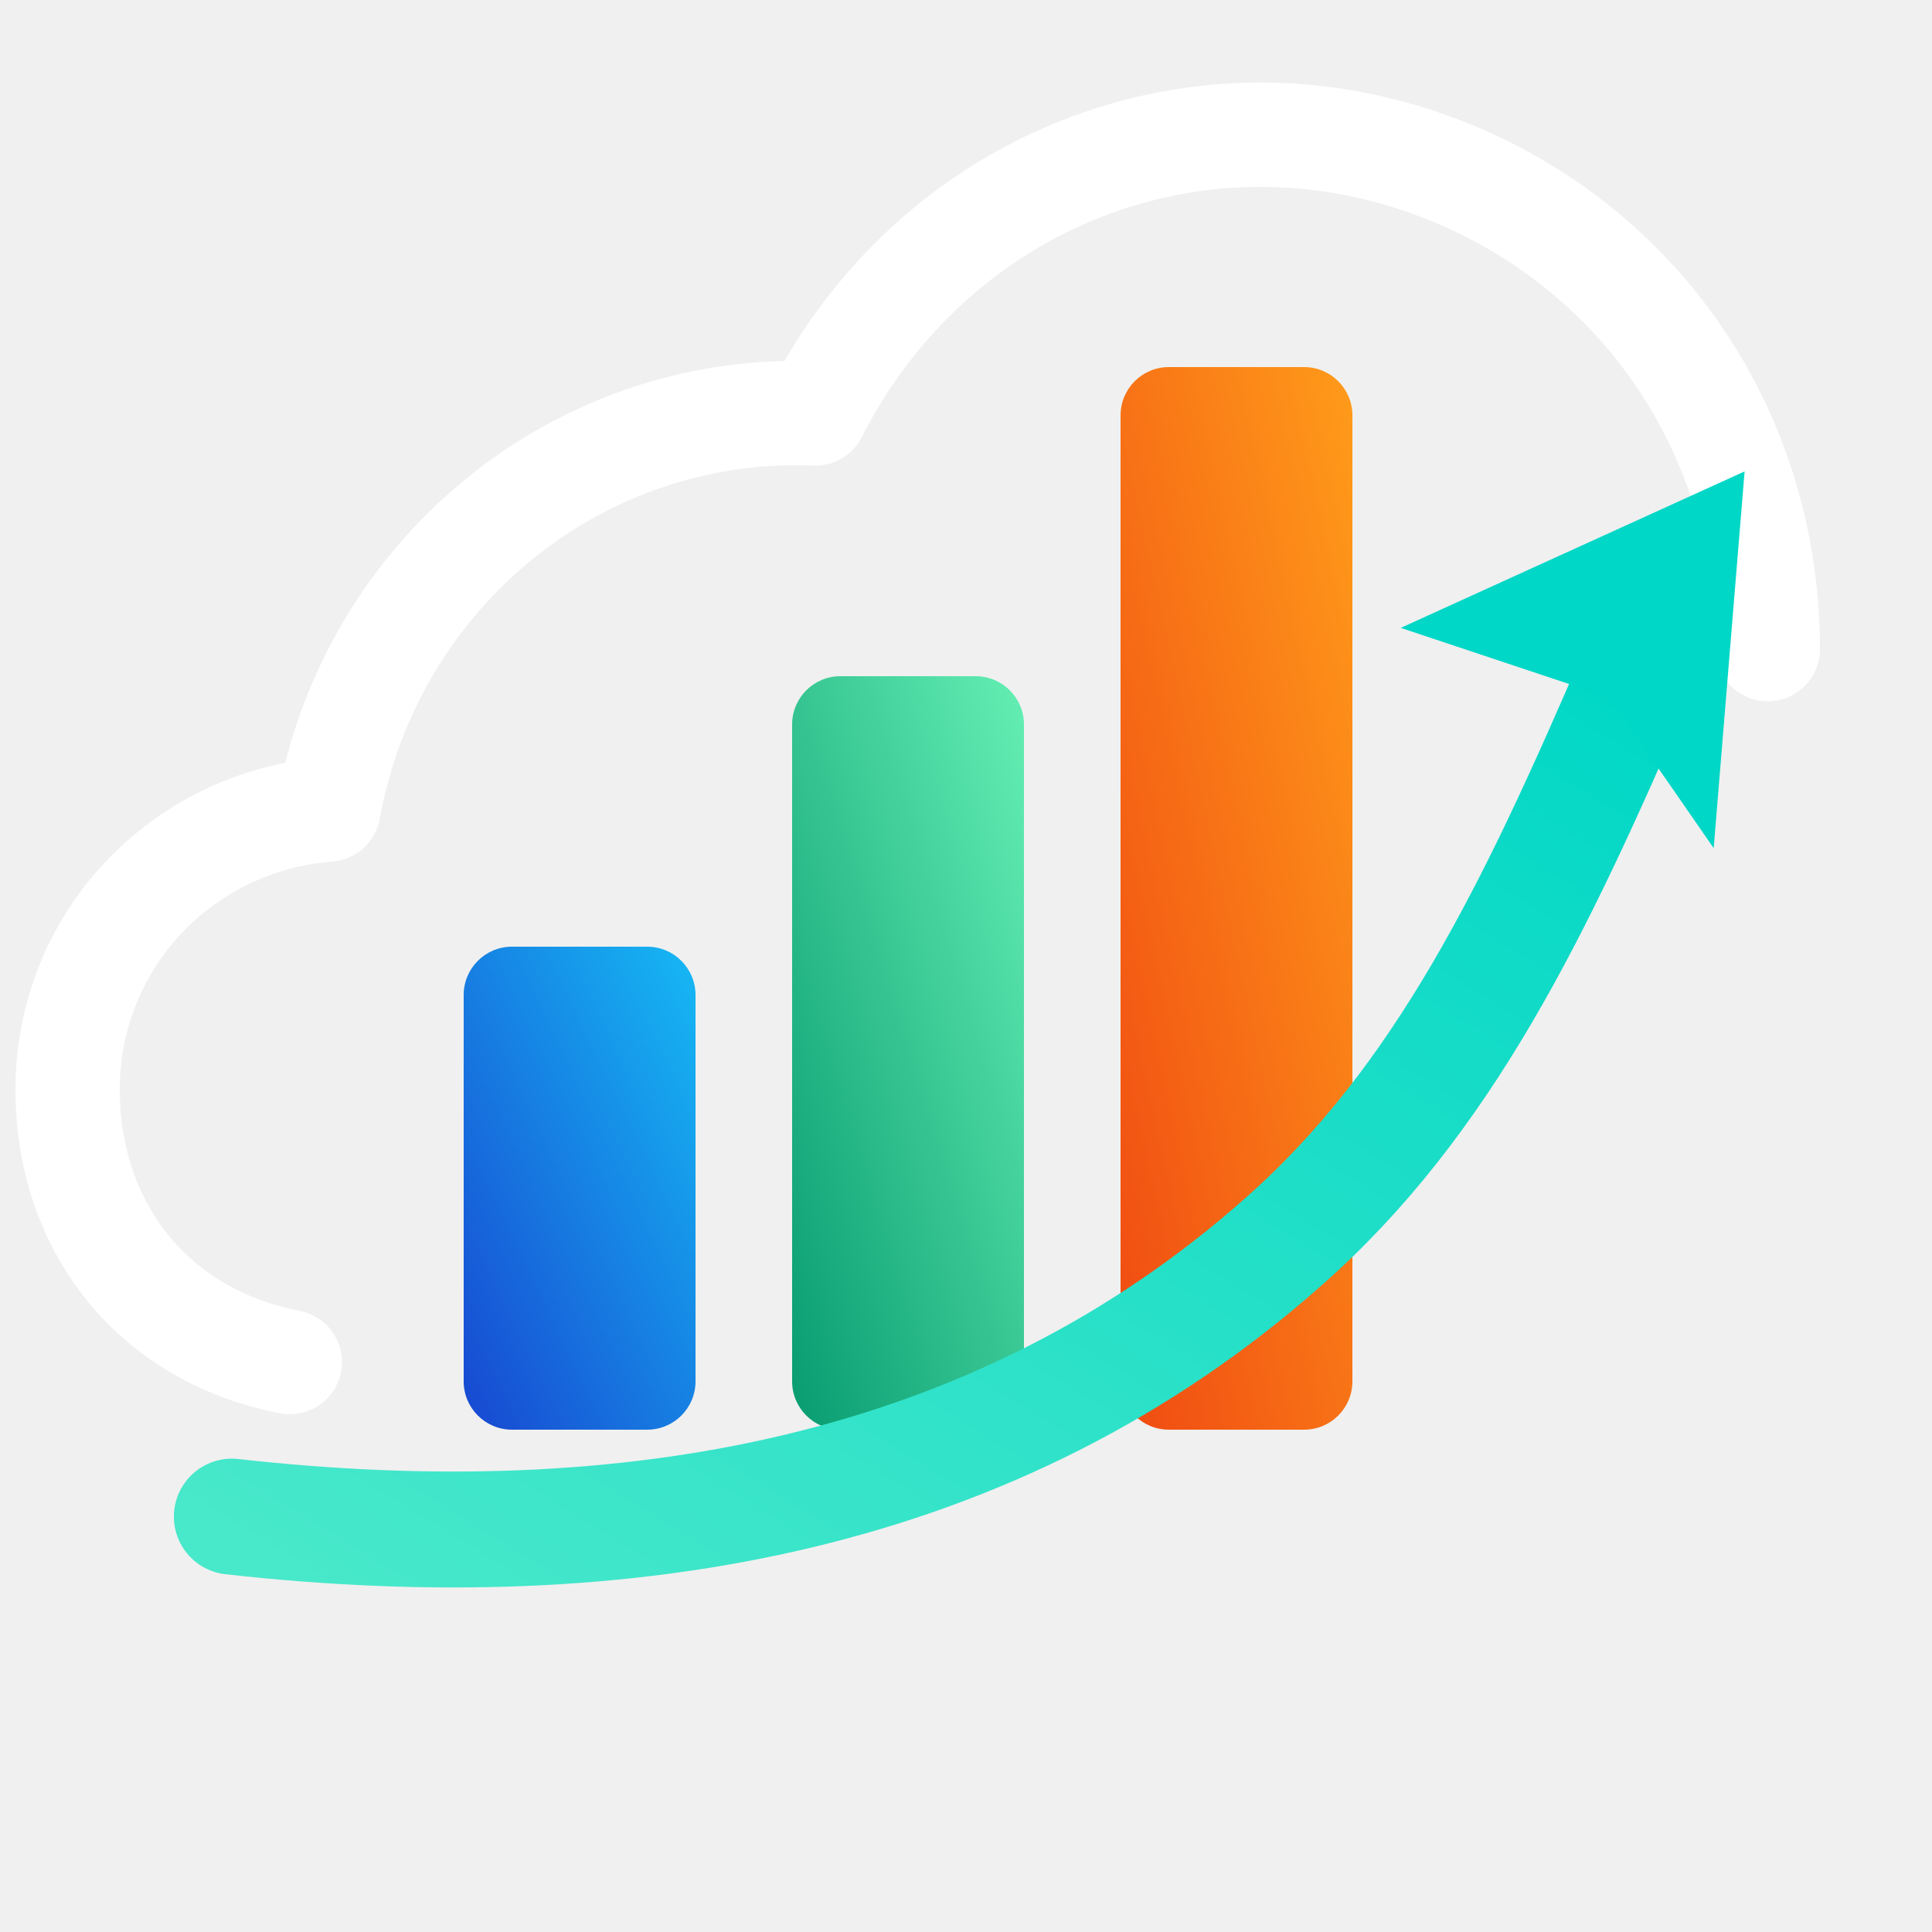
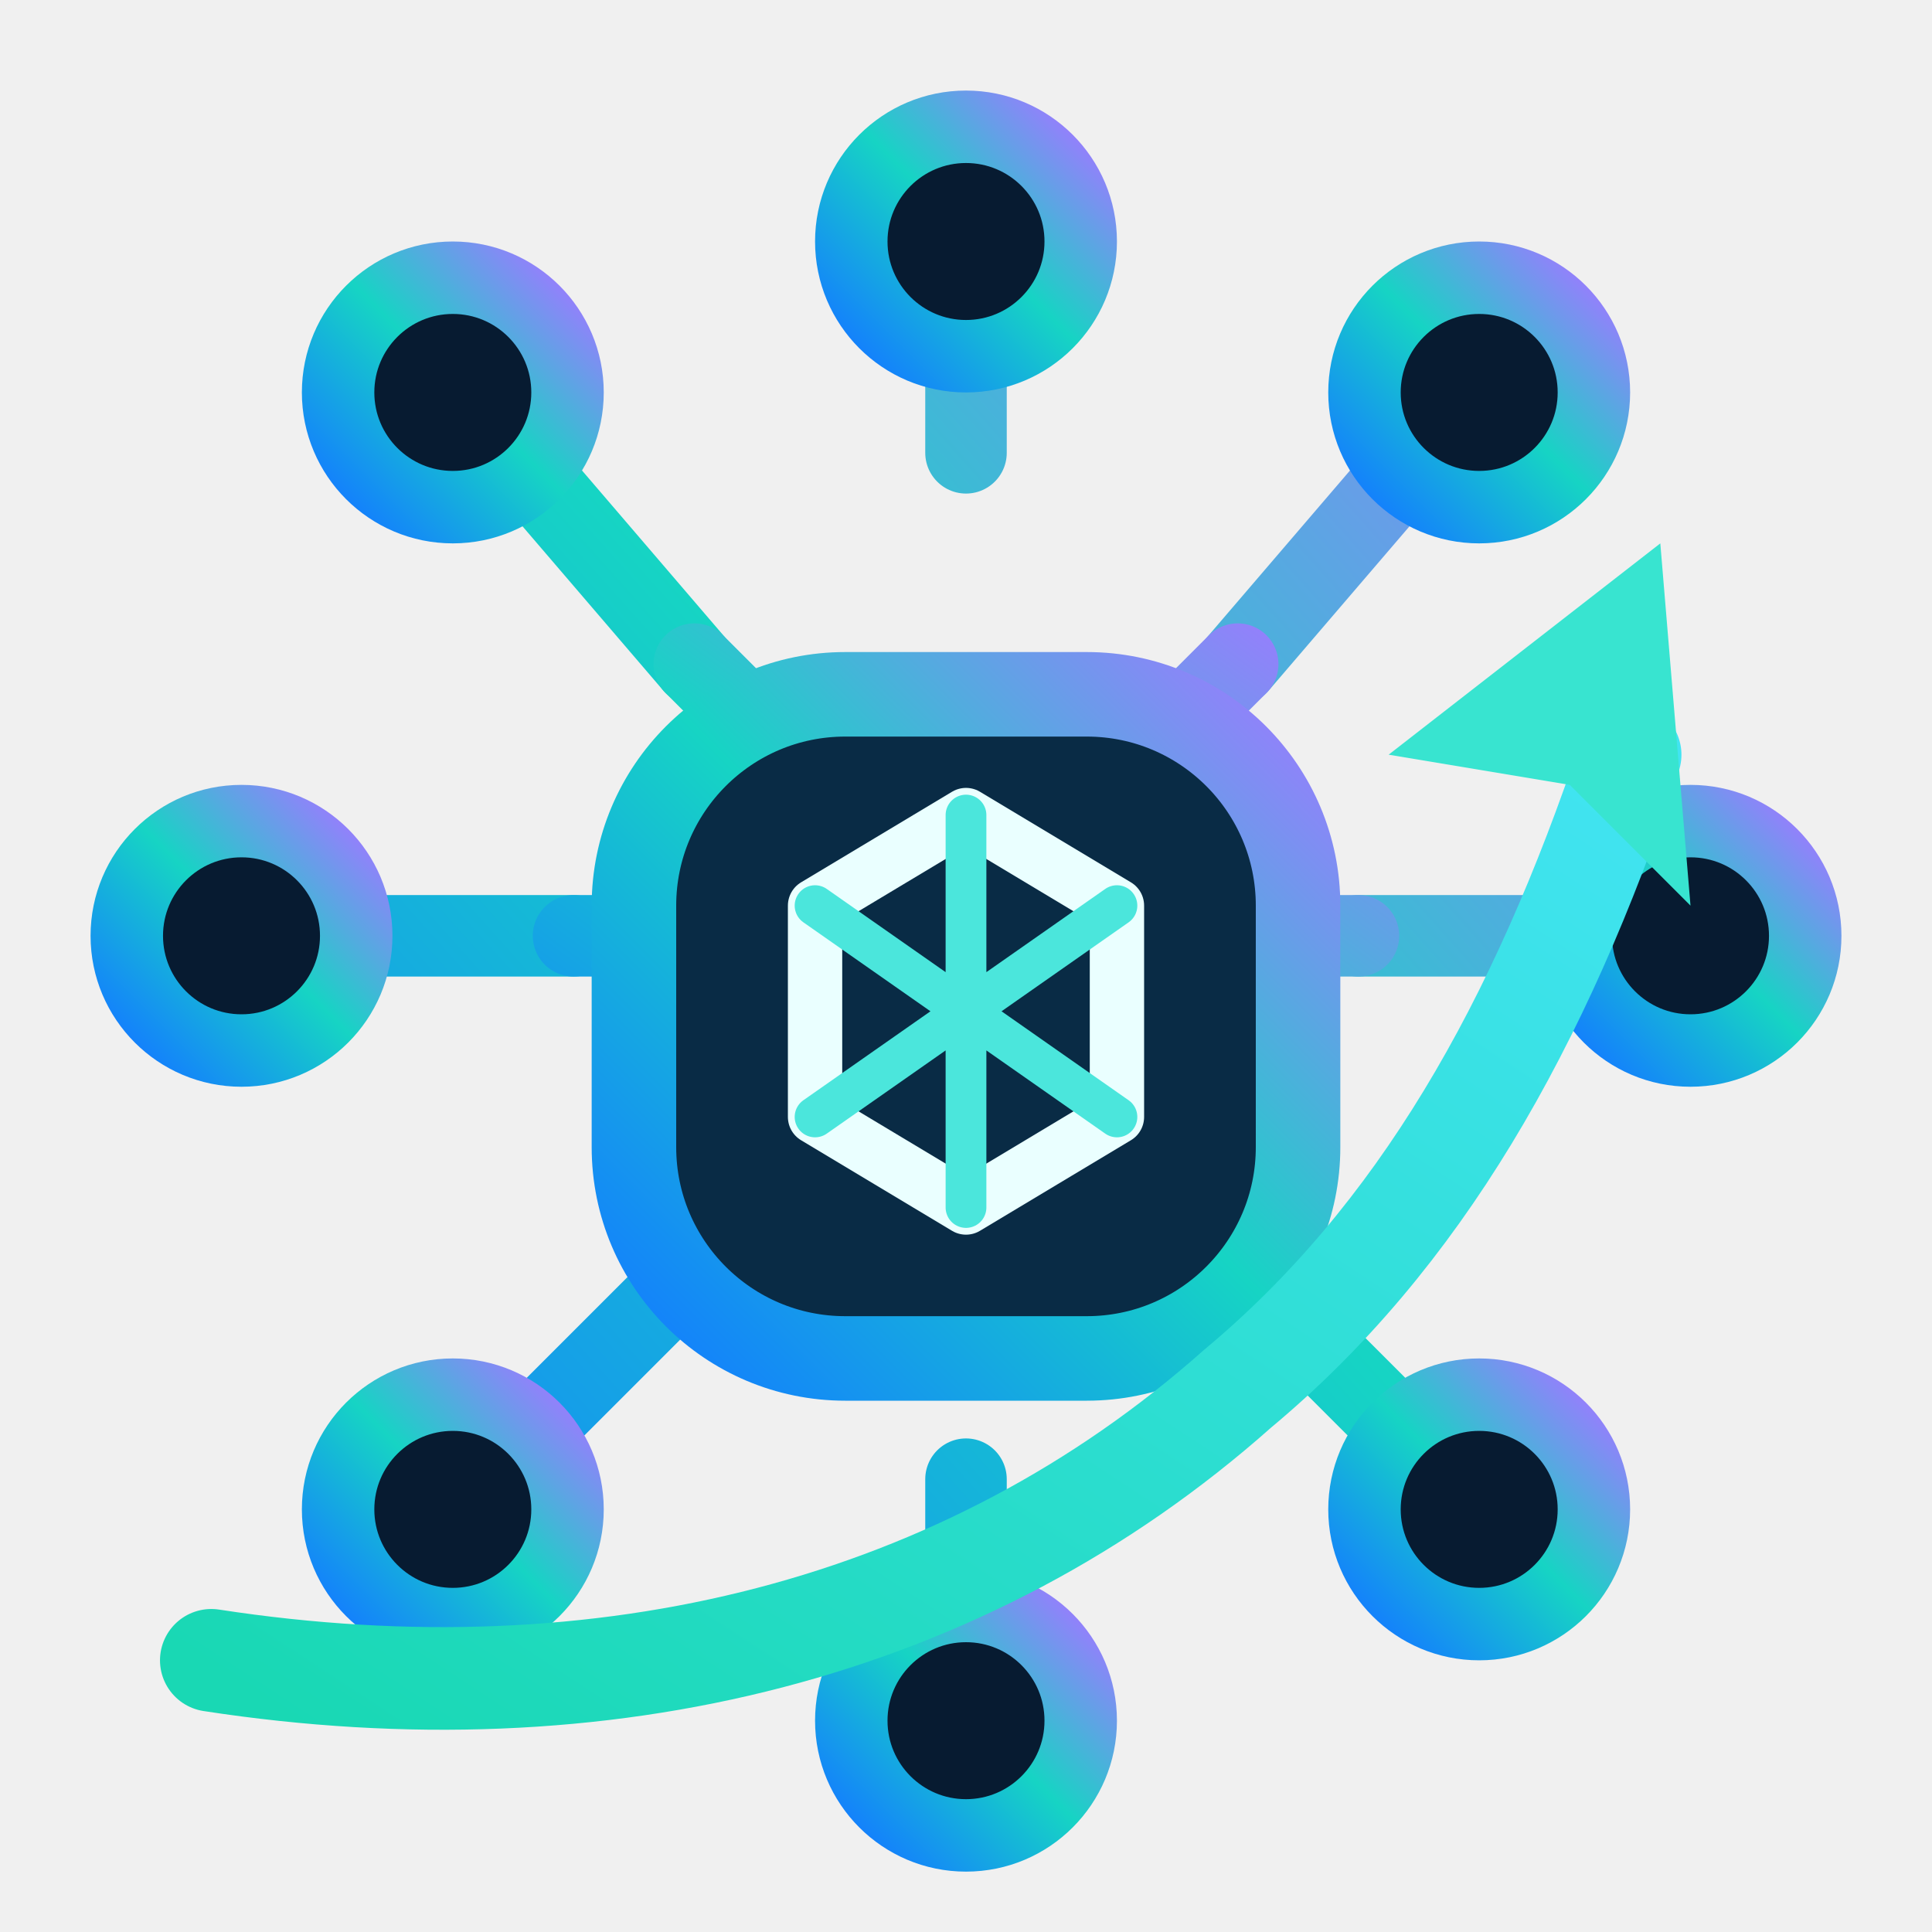
- <svg xmlns="http://www.w3.org/2000/svg" viewBox="0 0 100 100" role="img" aria-labelledby="title desc">
+ <svg xmlns="http://www.w3.org/2000/svg" viewBox="0 0 64 64" role="img" aria-labelledby="title desc">
  <defs>
-     <linearGradient id="blue" x1="0" y1="1" x2="1" y2="0">
-       <stop stop-color="#1747d1" />
-       <stop offset="1" stop-color="#16b9f4" />
+     <linearGradient id="core" x1="0" y1="1" x2="1" y2="0">
+       <stop stop-color="#147cff" />
+       <stop offset=".52" stop-color="#16d4c4" />
+       <stop offset="1" stop-color="#9b7bff" />
    </linearGradient>
-     <linearGradient id="green" x1="0" y1="1" x2="1" y2="0">
-       <stop stop-color="#079b70" />
-       <stop offset="1" stop-color="#65efb4" />
-     </linearGradient>
-     <linearGradient id="orange" x1="0" y1="1" x2="1" y2="0">
-       <stop stop-color="#f04a12" />
-       <stop offset="1" stop-color="#ff9b1a" />
-     </linearGradient>
-     <linearGradient id="arrow" x1="0" y1="1" x2="1" y2="0">
-       <stop stop-color="#48e8ca" />
-       <stop offset="1" stop-color="#00d7c6" />
+     <linearGradient id="rise" x1="0" y1="1" x2="1" y2="0">
+       <stop stop-color="#19d8b4" />
+       <stop offset="1" stop-color="#42e4f2" />
    </linearGradient>
  </defs>
-   <path d="M15 70.5c-7.2-1.4-11.5-7.1-11.5-14.1 0-7.7 5.9-13.9 13.5-14.5 2.2-12.2 12.9-21 25.2-20.5C48.7 8.6 63.8 3.2 77 9.8c9.1 4.6 14.5 13.7 14.5 23.8" fill="none" stroke="#fff" stroke-width="5.4" stroke-linecap="round" stroke-linejoin="round" />
-   <rect x="24" y="49" width="12" height="25" rx="2.5" fill="url(#blue)" />
-   <rect x="41" y="35" width="12" height="39" rx="2.5" fill="url(#green)" />
-   <rect x="58" y="19" width="12" height="55" rx="2.5" fill="url(#orange)" />
-   <path d="M12 78.5c20.5 2.3 39.6-1.1 54.4-14.2 8.3-7.3 13.1-17.3 18.3-29.4" fill="none" stroke="url(#arrow)" stroke-width="6" stroke-linecap="round" />
-   <path d="m72.5 32.5 17.8-8.1-1.6 19.5-5.4-7.8-10.8-3.6Z" fill="#00d7c6" />
+   <g fill="none" stroke="url(#core)" stroke-width="2.7" stroke-linecap="round" stroke-linejoin="round">
+     <path d="M32 7v8M17 15l6 7M47 15l-6 7M10 31h9M45 31h9M17 48l7-7M47 48l-7-7M32 49v8" />
+     <path d="M23 22 28 27M41 22 36 27M19 31l8 0M37 31h8M24 41l5-5M40 41l-5-5" />
+   </g>
+   <g fill="#071b31" stroke="url(#core)" stroke-width="2.4">
+     <circle cx="32" cy="8" r="3.8" />
+     <circle cx="15" cy="13" r="3.8" />
+     <circle cx="49" cy="13" r="3.8" />
+     <circle cx="8" cy="31" r="3.8" />
+     <circle cx="56" cy="31" r="3.8" />
+     <circle cx="15" cy="50" r="3.8" />
+     <circle cx="49" cy="50" r="3.8" />
+     <circle cx="32" cy="57" r="3.8" />
+   </g>
+   <rect x="21" y="23" width="22" height="22" rx="7" fill="#092b45" stroke="url(#core)" stroke-width="2.8" />
+   <path d="M27 37v-7l5-3 5 3v7l-5 3-5-3Z" fill="none" stroke="#eaffff" stroke-width="1.8" stroke-linejoin="round" />
+   <path d="M32 27v13M27 30l10 7M37 30l-10 7" stroke="#4be6dc" stroke-width="1.35" stroke-linecap="round" />
+   <path d="M7 55c13 2 25-1 34-9 6-5 10-12 13-21" fill="none" stroke="url(#rise)" stroke-width="3.4" stroke-linecap="round" />
+   <path d="m46 25 9-7 1 12-4-4-6-1Z" fill="#38e4d0" />
</svg>
